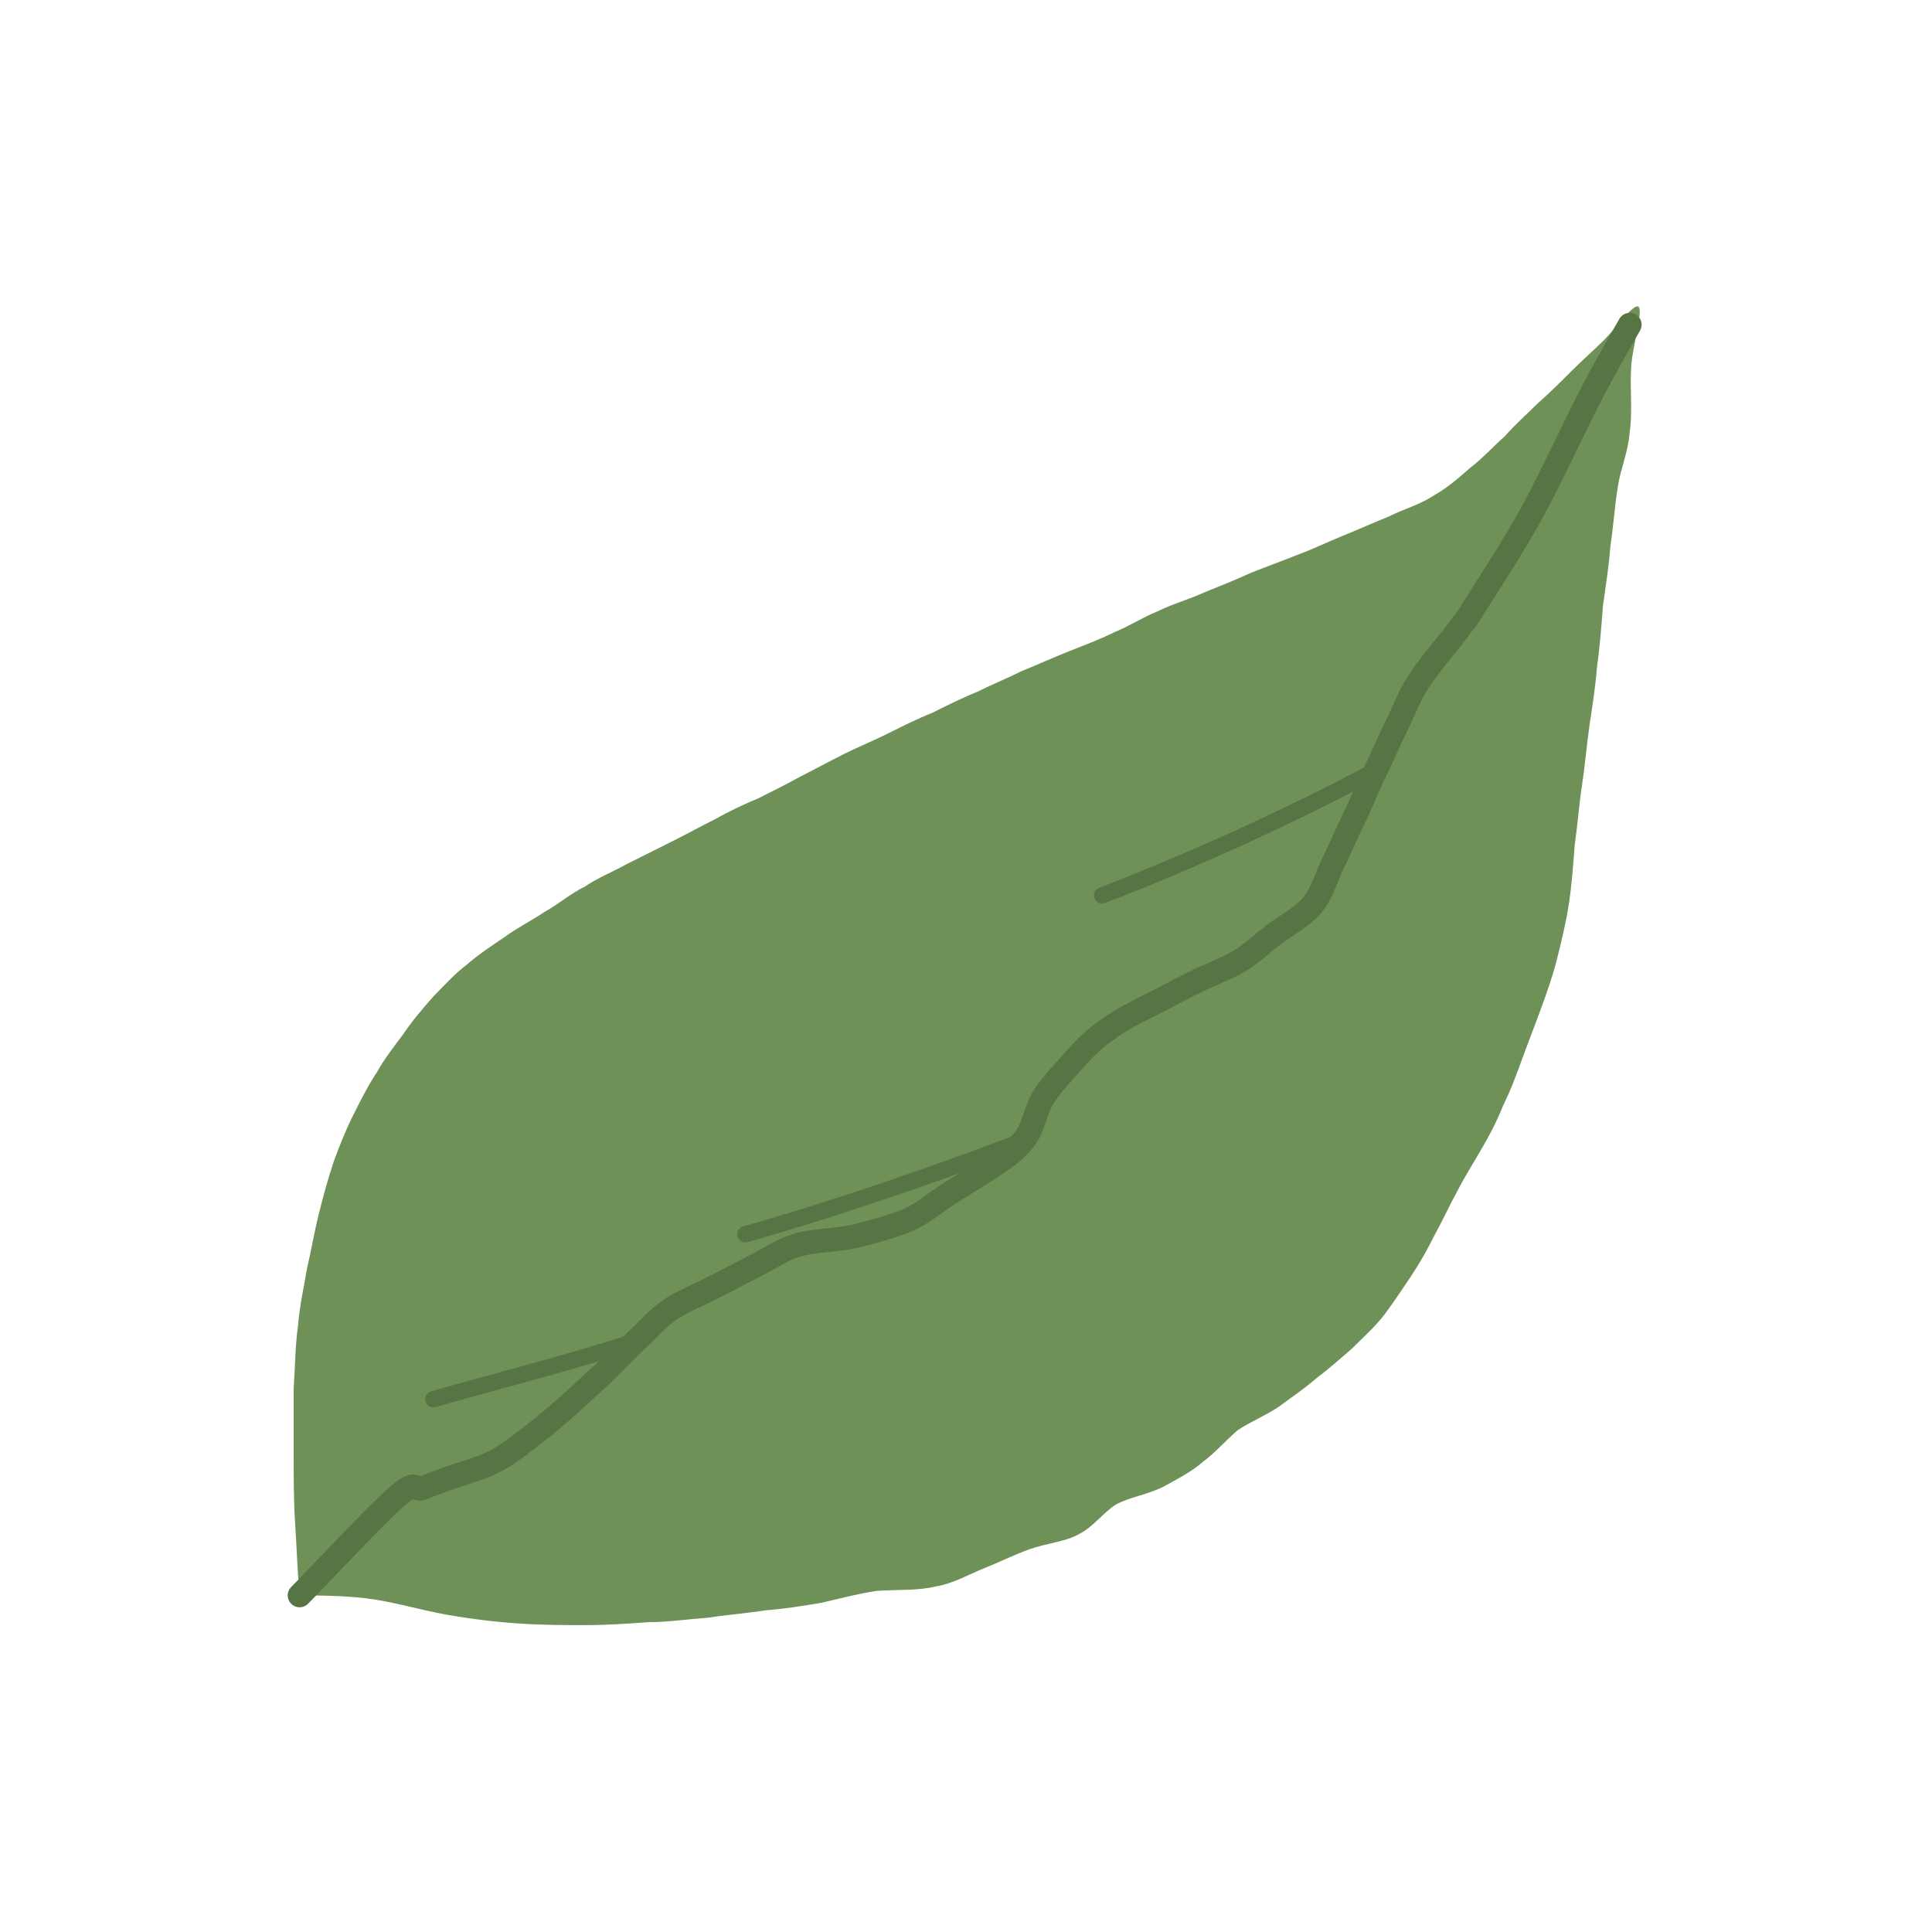
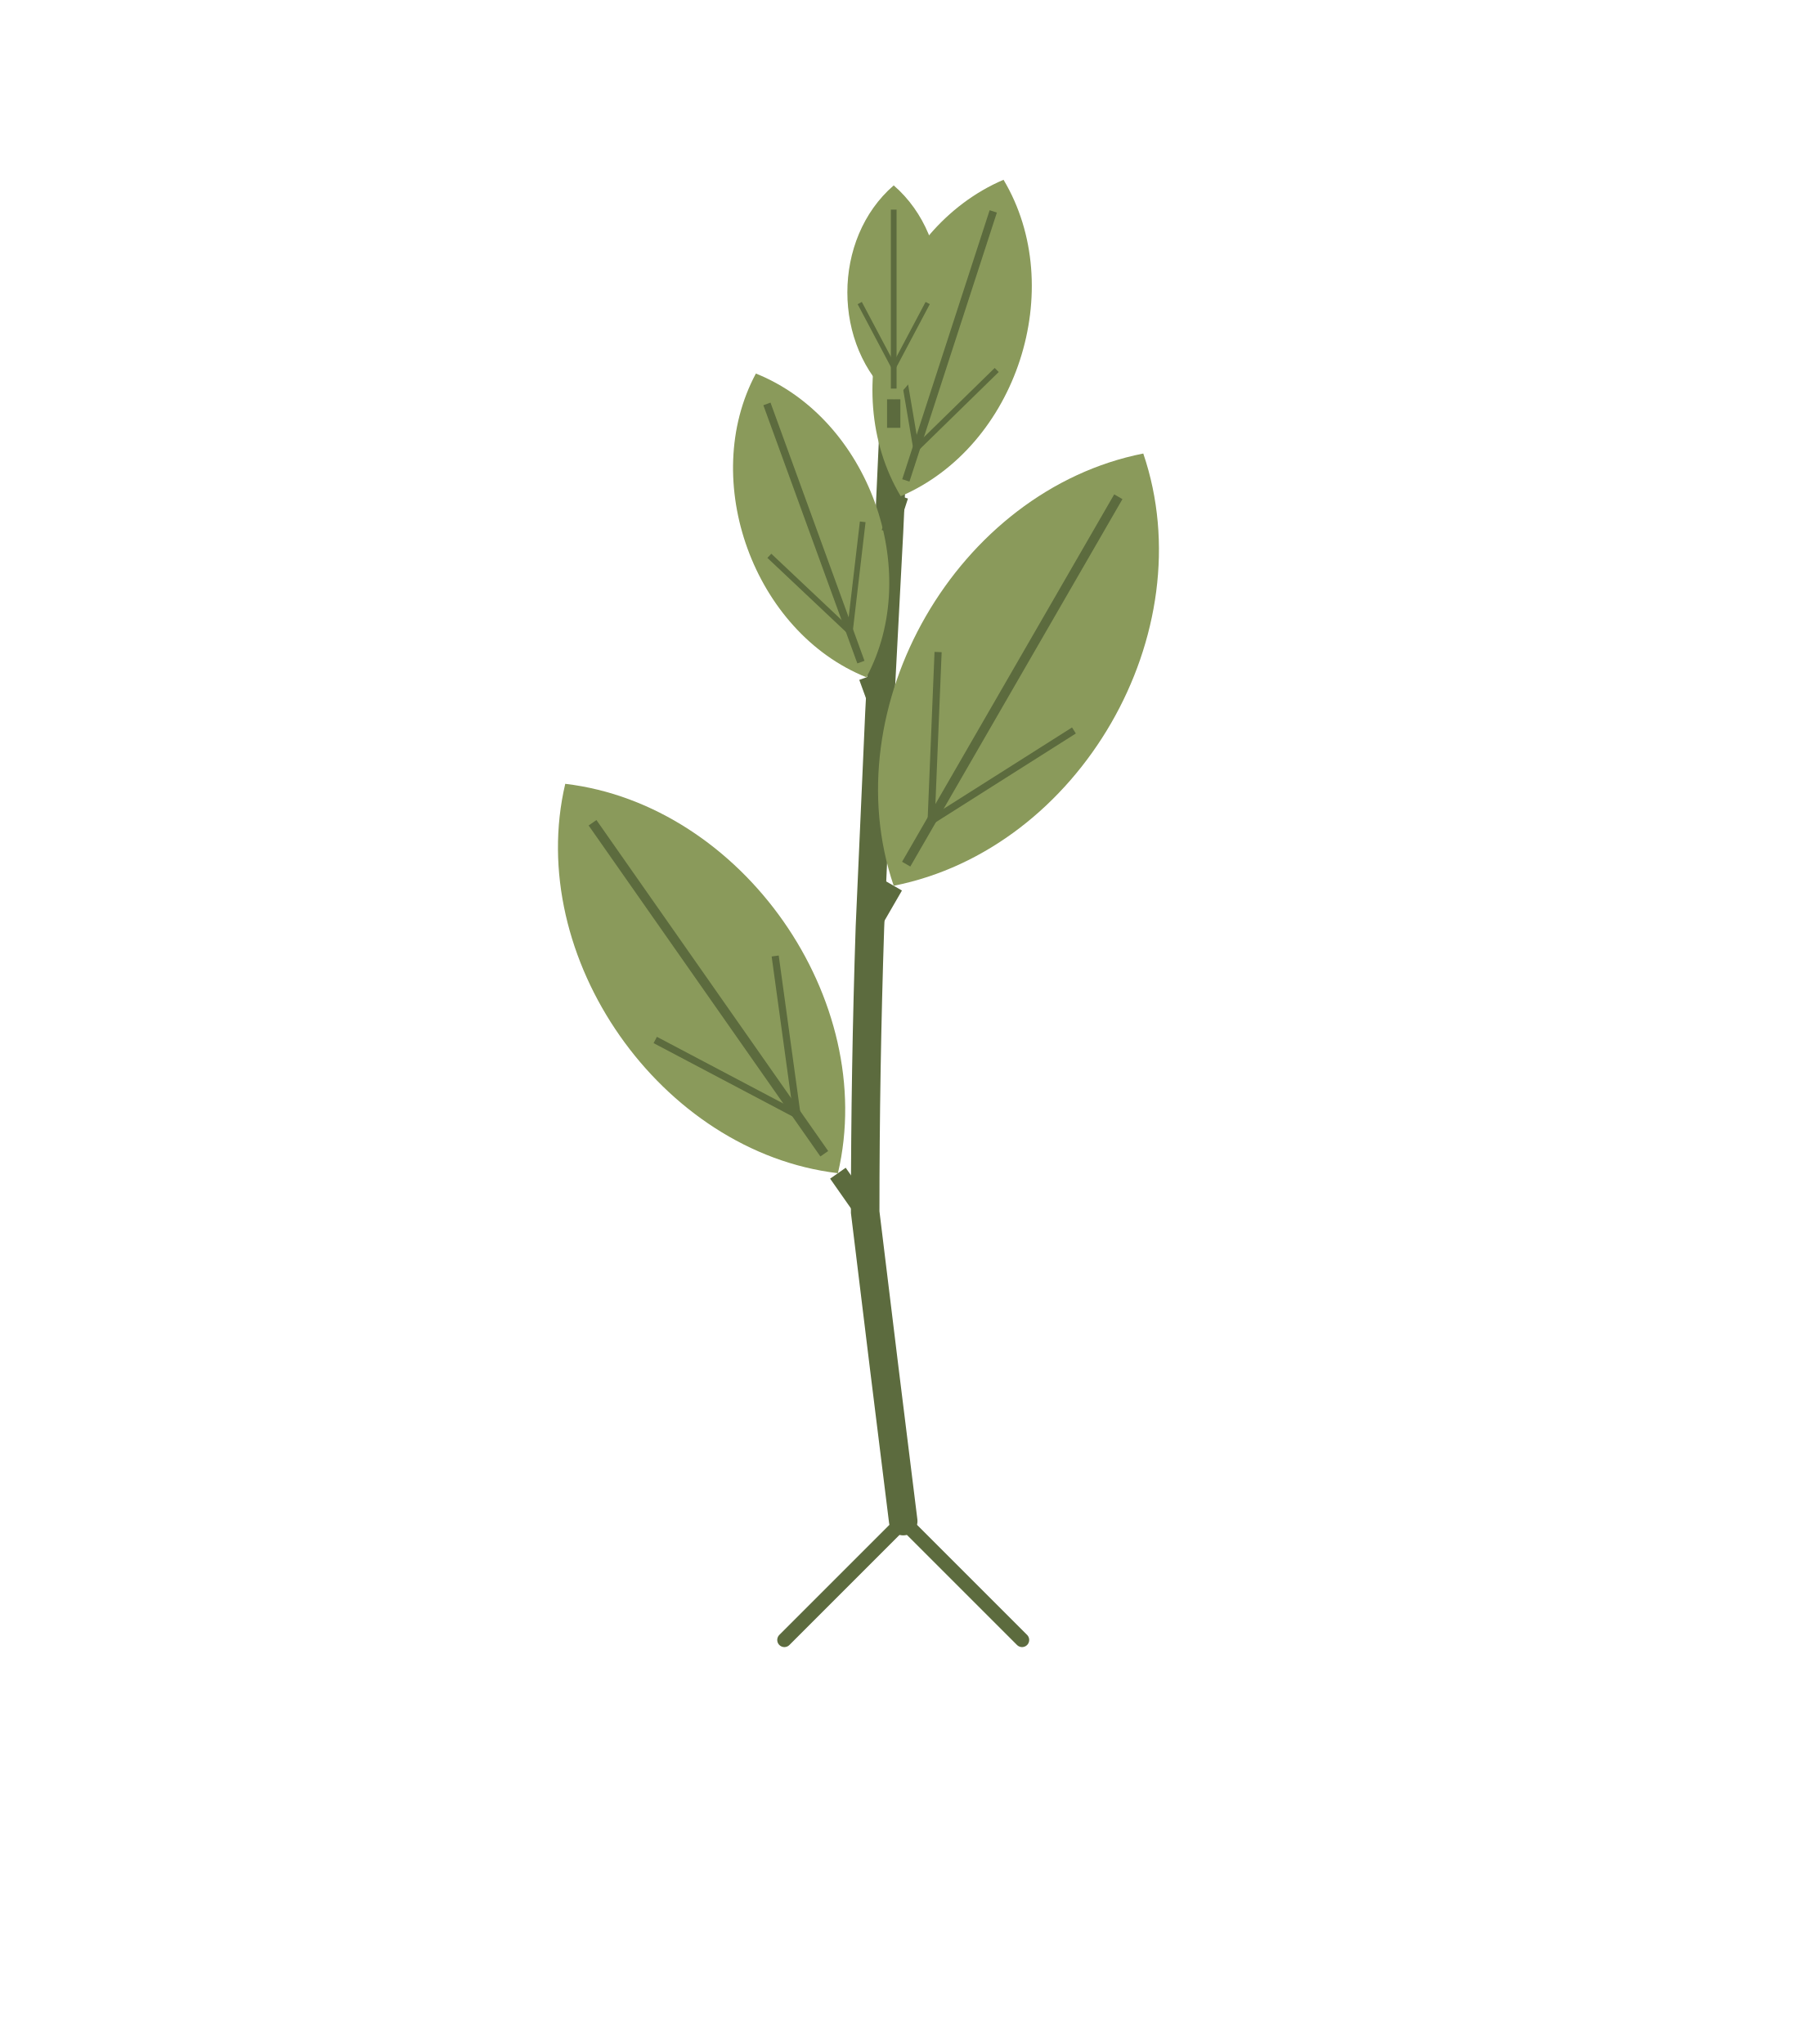
- <svg xmlns="http://www.w3.org/2000/svg" width="130" height="130" viewBox="0 0 130 130">
-   <g transform="translate(20.16 107.35)">
-     <path d="M 0.0 0.0 C -0.1 -0.8 -0.2 -3.3 -0.3 -4.8 C -0.4 -6.4 -0.4 -7.9 -0.4 -9.5 C -0.4 -11.0 -0.4 -12.5 -0.4 -13.9 C -0.3 -15.4 -0.3 -16.8 -0.1 -18.2 C 0.0 -19.5 0.3 -20.8 0.5 -22.0 C 0.8 -23.3 1.0 -24.5 1.3 -25.7 C 1.6 -26.9 1.9 -28.0 2.3 -29.2 C 2.7 -30.3 3.1 -31.3 3.6 -32.3 C 4.1 -33.3 4.6 -34.3 5.2 -35.2 C 5.7 -36.1 6.4 -37.0 7.0 -37.8 C 7.6 -38.7 8.3 -39.5 9.0 -40.3 C 9.7 -41.0 10.4 -41.8 11.2 -42.4 C 12.0 -43.1 12.9 -43.7 13.8 -44.3 C 14.6 -44.9 15.6 -45.4 16.5 -46.0 C 17.4 -46.5 18.2 -47.2 19.2 -47.7 C 20.1 -48.3 21.1 -48.7 22.0 -49.2 C 23.0 -49.7 24.0 -50.2 25.0 -50.7 C 26.0 -51.2 26.9 -51.7 27.9 -52.2 C 28.8 -52.7 29.8 -53.2 30.8 -53.6 C 31.8 -54.1 32.8 -54.6 33.7 -55.1 C 34.7 -55.6 35.6 -56.1 36.6 -56.6 C 37.6 -57.1 38.6 -57.5 39.6 -58.0 C 40.6 -58.5 41.6 -59.0 42.6 -59.4 C 43.6 -59.9 44.6 -60.4 45.6 -60.8 C 46.6 -61.3 47.6 -61.7 48.6 -62.2 C 49.6 -62.6 50.7 -63.1 51.7 -63.5 C 52.7 -63.9 53.8 -64.3 54.8 -64.8 C 55.8 -65.2 56.7 -65.8 57.7 -66.2 C 58.7 -66.7 59.8 -67.0 60.9 -67.5 C 61.9 -67.9 62.9 -68.3 64.0 -68.8 C 65.0 -69.2 66.1 -69.6 67.1 -70.0 C 68.2 -70.4 69.2 -70.9 70.2 -71.3 C 71.2 -71.7 72.3 -72.2 73.3 -72.6 C 74.3 -73.1 75.4 -73.4 76.3 -74.0 C 77.2 -74.5 78.0 -75.2 78.8 -75.9 C 79.6 -76.5 80.3 -77.3 81.1 -78.0 C 81.8 -78.8 82.6 -79.5 83.3 -80.2 C 84.1 -80.9 84.8 -81.6 85.6 -82.4 C 86.3 -83.1 87.1 -83.8 87.8 -84.5 C 88.6 -85.3 89.8 -87.0 90.1 -86.7 C 90.4 -86.4 89.7 -84.1 89.6 -82.7 C 89.5 -81.3 89.7 -79.6 89.5 -78.3 C 89.4 -76.9 88.9 -75.9 88.7 -74.6 C 88.5 -73.4 88.4 -71.9 88.2 -70.6 C 88.1 -69.3 87.9 -68.0 87.7 -66.6 C 87.6 -65.3 87.5 -63.9 87.3 -62.5 C 87.2 -61.2 87.0 -59.9 86.8 -58.6 C 86.6 -57.2 86.5 -55.9 86.3 -54.6 C 86.1 -53.3 86.0 -51.9 85.8 -50.5 C 85.7 -49.2 85.6 -47.8 85.4 -46.5 C 85.2 -45.2 84.9 -44.0 84.6 -42.8 C 84.3 -41.6 83.9 -40.5 83.5 -39.4 C 83.1 -38.3 82.7 -37.3 82.3 -36.2 C 81.9 -35.1 81.5 -34.0 81.0 -33.0 C 80.6 -32.0 80.1 -31.0 79.5 -30.0 C 79.0 -29.1 78.4 -28.2 77.9 -27.2 C 77.4 -26.3 76.9 -25.2 76.4 -24.3 C 75.9 -23.3 75.4 -22.4 74.8 -21.5 C 74.2 -20.6 73.6 -19.7 73.0 -18.9 C 72.3 -18.0 71.5 -17.3 70.8 -16.6 C 70.0 -15.9 69.2 -15.2 68.4 -14.6 C 67.6 -13.9 66.7 -13.3 65.9 -12.7 C 65.0 -12.1 64.0 -11.7 63.1 -11.1 C 62.3 -10.4 61.6 -9.6 60.8 -9.0 C 60.0 -8.3 59.0 -7.8 58.1 -7.3 C 57.1 -6.8 55.8 -6.6 54.9 -6.1 C 54.0 -5.5 53.4 -4.6 52.4 -4.1 C 51.5 -3.6 50.2 -3.5 49.1 -3.1 C 48.0 -2.7 47.0 -2.2 46.0 -1.8 C 45.0 -1.4 44.0 -0.8 42.8 -0.6 C 41.6 -0.3 40.1 -0.4 38.8 -0.3 C 37.5 -0.1 36.4 0.2 35.1 0.5 C 33.9 0.7 32.7 0.9 31.4 1.0 C 30.1 1.2 28.8 1.3 27.5 1.5 C 26.1 1.6 24.8 1.8 23.5 1.8 C 22.1 1.9 20.7 2.0 19.3 2.0 C 17.8 2.0 16.4 2.0 14.9 1.9 C 13.3 1.8 11.6 1.6 9.9 1.3 C 8.2 1.0 6.2 0.4 4.5 0.2 C 2.9 -0.0 0.8 0.0 0.0 0.0 Z" fill="#6d9157" />
-     <path d="M 0.0 0.0 C 1.1 -1.1 5.2 -5.5 6.6 -6.7 C 8.0 -7.9 7.7 -7.0 8.2 -7.2 C 8.7 -7.4 9.0 -7.5 9.8 -7.8 C 10.6 -8.1 12.1 -8.5 13.1 -9.0 C 14.1 -9.5 14.9 -10.2 15.7 -10.8 C 16.5 -11.4 17.3 -12.1 18.1 -12.8 C 18.9 -13.5 19.6 -14.2 20.4 -14.9 C 21.1 -15.6 21.9 -16.4 22.6 -17.1 C 23.4 -17.8 24.0 -18.6 24.9 -19.2 C 25.8 -19.8 26.8 -20.2 27.8 -20.7 C 28.8 -21.2 29.7 -21.7 30.7 -22.2 C 31.7 -22.7 32.5 -23.3 33.6 -23.6 C 34.7 -23.9 36.3 -23.9 37.5 -24.2 C 38.7 -24.5 39.8 -24.8 40.8 -25.2 C 41.8 -25.6 42.6 -26.3 43.5 -26.9 C 44.4 -27.5 45.3 -28.0 46.2 -28.6 C 47.1 -29.2 48.1 -29.8 48.7 -30.6 C 49.4 -31.4 49.5 -32.7 50.1 -33.6 C 50.7 -34.5 51.4 -35.2 52.1 -36.0 C 52.8 -36.8 53.5 -37.5 54.4 -38.1 C 55.2 -38.7 56.2 -39.2 57.2 -39.7 C 58.2 -40.2 59.1 -40.7 60.1 -41.2 C 61.1 -41.7 62.2 -42.1 63.1 -42.6 C 64.0 -43.1 64.8 -43.9 65.6 -44.5 C 66.4 -45.1 67.4 -45.6 68.1 -46.4 C 68.8 -47.2 69.1 -48.4 69.6 -49.4 C 70.1 -50.4 70.5 -51.4 71.0 -52.4 C 71.5 -53.4 71.9 -54.5 72.4 -55.5 C 72.9 -56.5 73.3 -57.5 73.8 -58.5 C 74.3 -59.5 74.7 -60.6 75.3 -61.5 C 75.9 -62.4 76.7 -63.4 77.2 -64.0 C 77.7 -64.6 77.9 -64.9 78.2 -65.3 C 78.5 -65.7 78.3 -65.3 79.1 -66.6 C 79.9 -67.9 81.7 -70.6 83.0 -73.0 C 84.3 -75.4 85.9 -78.9 87.0 -81.0 C 88.1 -83.1 89.1 -84.8 89.5 -85.5" fill="none" stroke="#577544" stroke-width="1.6" stroke-linecap="round" stroke-linejoin="round" />
-     <path d="M 22.6 -17.1 C 18 -15.6 12.8 -14.3 9 -13.2" fill="none" stroke="#577544" stroke-width="1.1" stroke-linecap="round" />
-     <path d="M 48.7 -30.6 C 43 -28.4 36 -26 30 -24.3" fill="none" stroke="#577544" stroke-width="1.1" stroke-linecap="round" />
-     <path d="M 72.4 -55.5 C 67 -52.6 60 -49.4 54 -47.1" fill="none" stroke="#577544" stroke-width="1.1" stroke-linecap="round" />
+ <svg xmlns="http://www.w3.org/2000/svg" width="380" height="430" viewBox="0 0 380 430">
+   <path d="M 190 320 Q 175 335 165 345" fill="none" stroke="#5C6B3E" stroke-width="3" stroke-linecap="round" />
+   <path d="M 190 320 Q 205 335 215 345" fill="none" stroke="#5C6B3E" stroke-width="3" stroke-linecap="round" />
+   <path d="M 190 320 Q 186 288 182 255 Q 182 225 183 195 Q 184 172 185 150 Q 186 131 187 112 Q 187.5 101 188 90" fill="none" stroke="#5C6B3E" stroke-width="6" stroke-linecap="round" />
+   <g transform="translate(182 255) rotate(-35)">
+     <line x1="0" y1="0" x2="0" y2="-10" stroke="#5C6B3E" stroke-width="4" />
+     <path d="M0,-10 C28,-35 28,-85 0,-110 C-28,-85 -28,-35 0,-10 Z" fill="#8A9A5B" />
+     <line x1="0" y1="-15" x2="0" y2="-100" stroke="#5C6B3E" stroke-width="2" />
+     <line x1="0" y1="-25" x2="-15.4" y2="-55" stroke="#5C6B3E" stroke-width="1.5" />
+     <line x1="0" y1="-25" x2="15.4" y2="-55" stroke="#5C6B3E" stroke-width="1.5" />
+   </g>
+   <g transform="translate(183 195) rotate(30)">
+     <line x1="0" y1="0" x2="0" y2="-10" stroke="#5C6B3E" stroke-width="4" />
+     <path d="M0,-10 C30,-36.25 30,-88.75 0,-115 C-30,-88.75 -30,-36.25 0,-10 Z" fill="#8A9A5B" />
+     <line x1="0" y1="-15.25" x2="0" y2="-104.5" stroke="#5C6B3E" stroke-width="2" />
+     <line x1="0" y1="-25.75" x2="-16.5" y2="-57.25" stroke="#5C6B3E" stroke-width="1.5" />
+     <line x1="0" y1="-25.75" x2="16.5" y2="-57.25" stroke="#5C6B3E" stroke-width="1.5" />
+   </g>
+   <g transform="translate(185 150) rotate(-20)">
+     <line x1="0" y1="0" x2="0" y2="-8" stroke="#5C6B3E" stroke-width="3.2" />
+     <path d="M0,-8 C19,-25 19,-59 0,-76 C-19,-59 -19,-25 0,-8 Z" fill="#8A9A5B" />
+     <line x1="0" y1="-11.4" x2="0" y2="-69.2" stroke="#5C6B3E" stroke-width="1.6" />
+     <line x1="0" y1="-18.2" x2="-10.45" y2="-39" stroke="#5C6B3E" stroke-width="1.2" />
+     <line x1="0" y1="-18.2" x2="10.45" y2="-39" stroke="#5C6B3E" stroke-width="1.2" />
+   </g>
+   <g transform="translate(187 112) rotate(18)">
+     <line x1="0" y1="0" x2="0" y2="-8" stroke="#5C6B3E" stroke-width="3.2" />
+     <path d="M0,-8 C20,-25.5 20,-60.5 0,-78 C-20,-60.5 -20,-25.5 0,-8 Z" fill="#8A9A5B" />
+     <line x1="0" y1="-11.5" x2="0" y2="-71" stroke="#5C6B3E" stroke-width="1.6" />
+     <line x1="0" y1="-18.5" x2="-11" y2="-39.5" stroke="#5C6B3E" stroke-width="1.2" />
+     <line x1="0" y1="-18.5" x2="11" y2="-39.5" stroke="#5C6B3E" stroke-width="1.2" />
+   </g>
+   <g transform="translate(188 90)">
+     <line x1="0" y1="0" x2="0" y2="-6" stroke="#5C6B3E" stroke-width="2.8" />
+     <path d="M0,-6 C13,-17.25 13,-39.75 0,-51 C-13,-39.75 -13,-17.25 0,-6 Z" fill="#8A9A5B" />
+     <line x1="0" y1="-8.25" x2="0" y2="-45.9" stroke="#5C6B3E" stroke-width="1.2" />
+     <line x1="0" y1="-12.75" x2="-7.15" y2="-26.25" stroke="#5C6B3E" stroke-width="1" />
+     <line x1="0" y1="-12.75" x2="7.15" y2="-26.25" stroke="#5C6B3E" stroke-width="1" />
  </g>
</svg>
